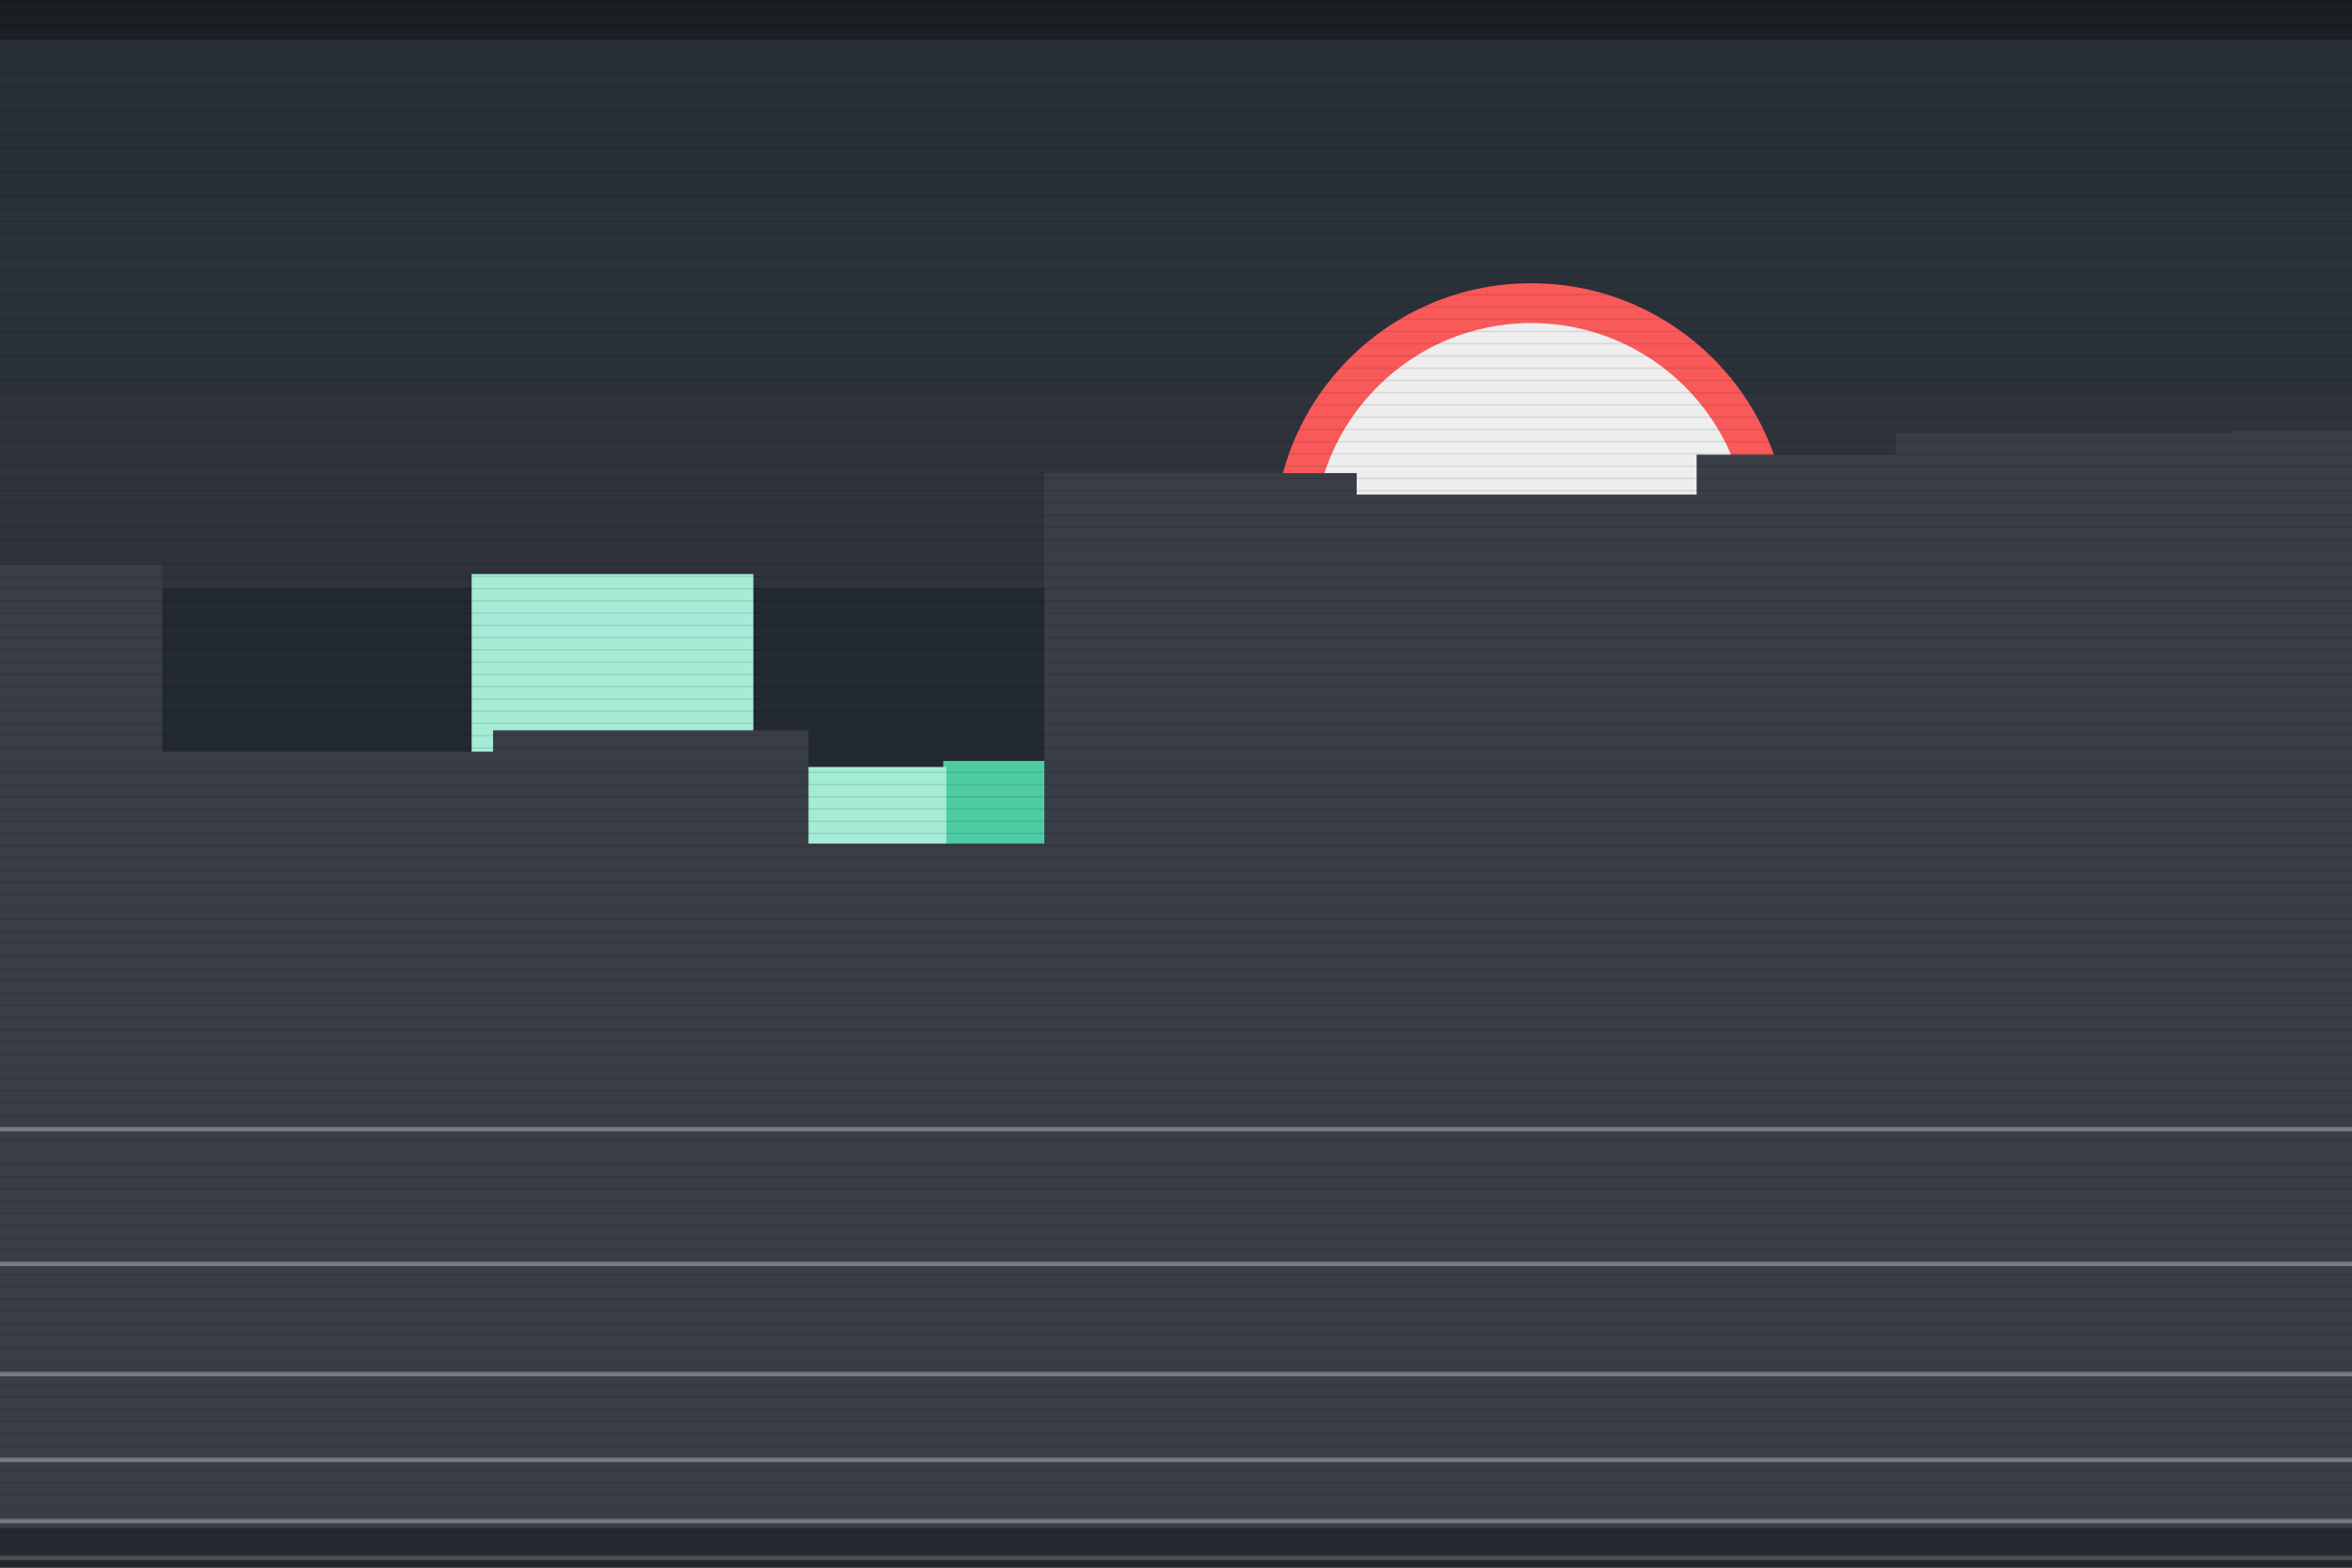
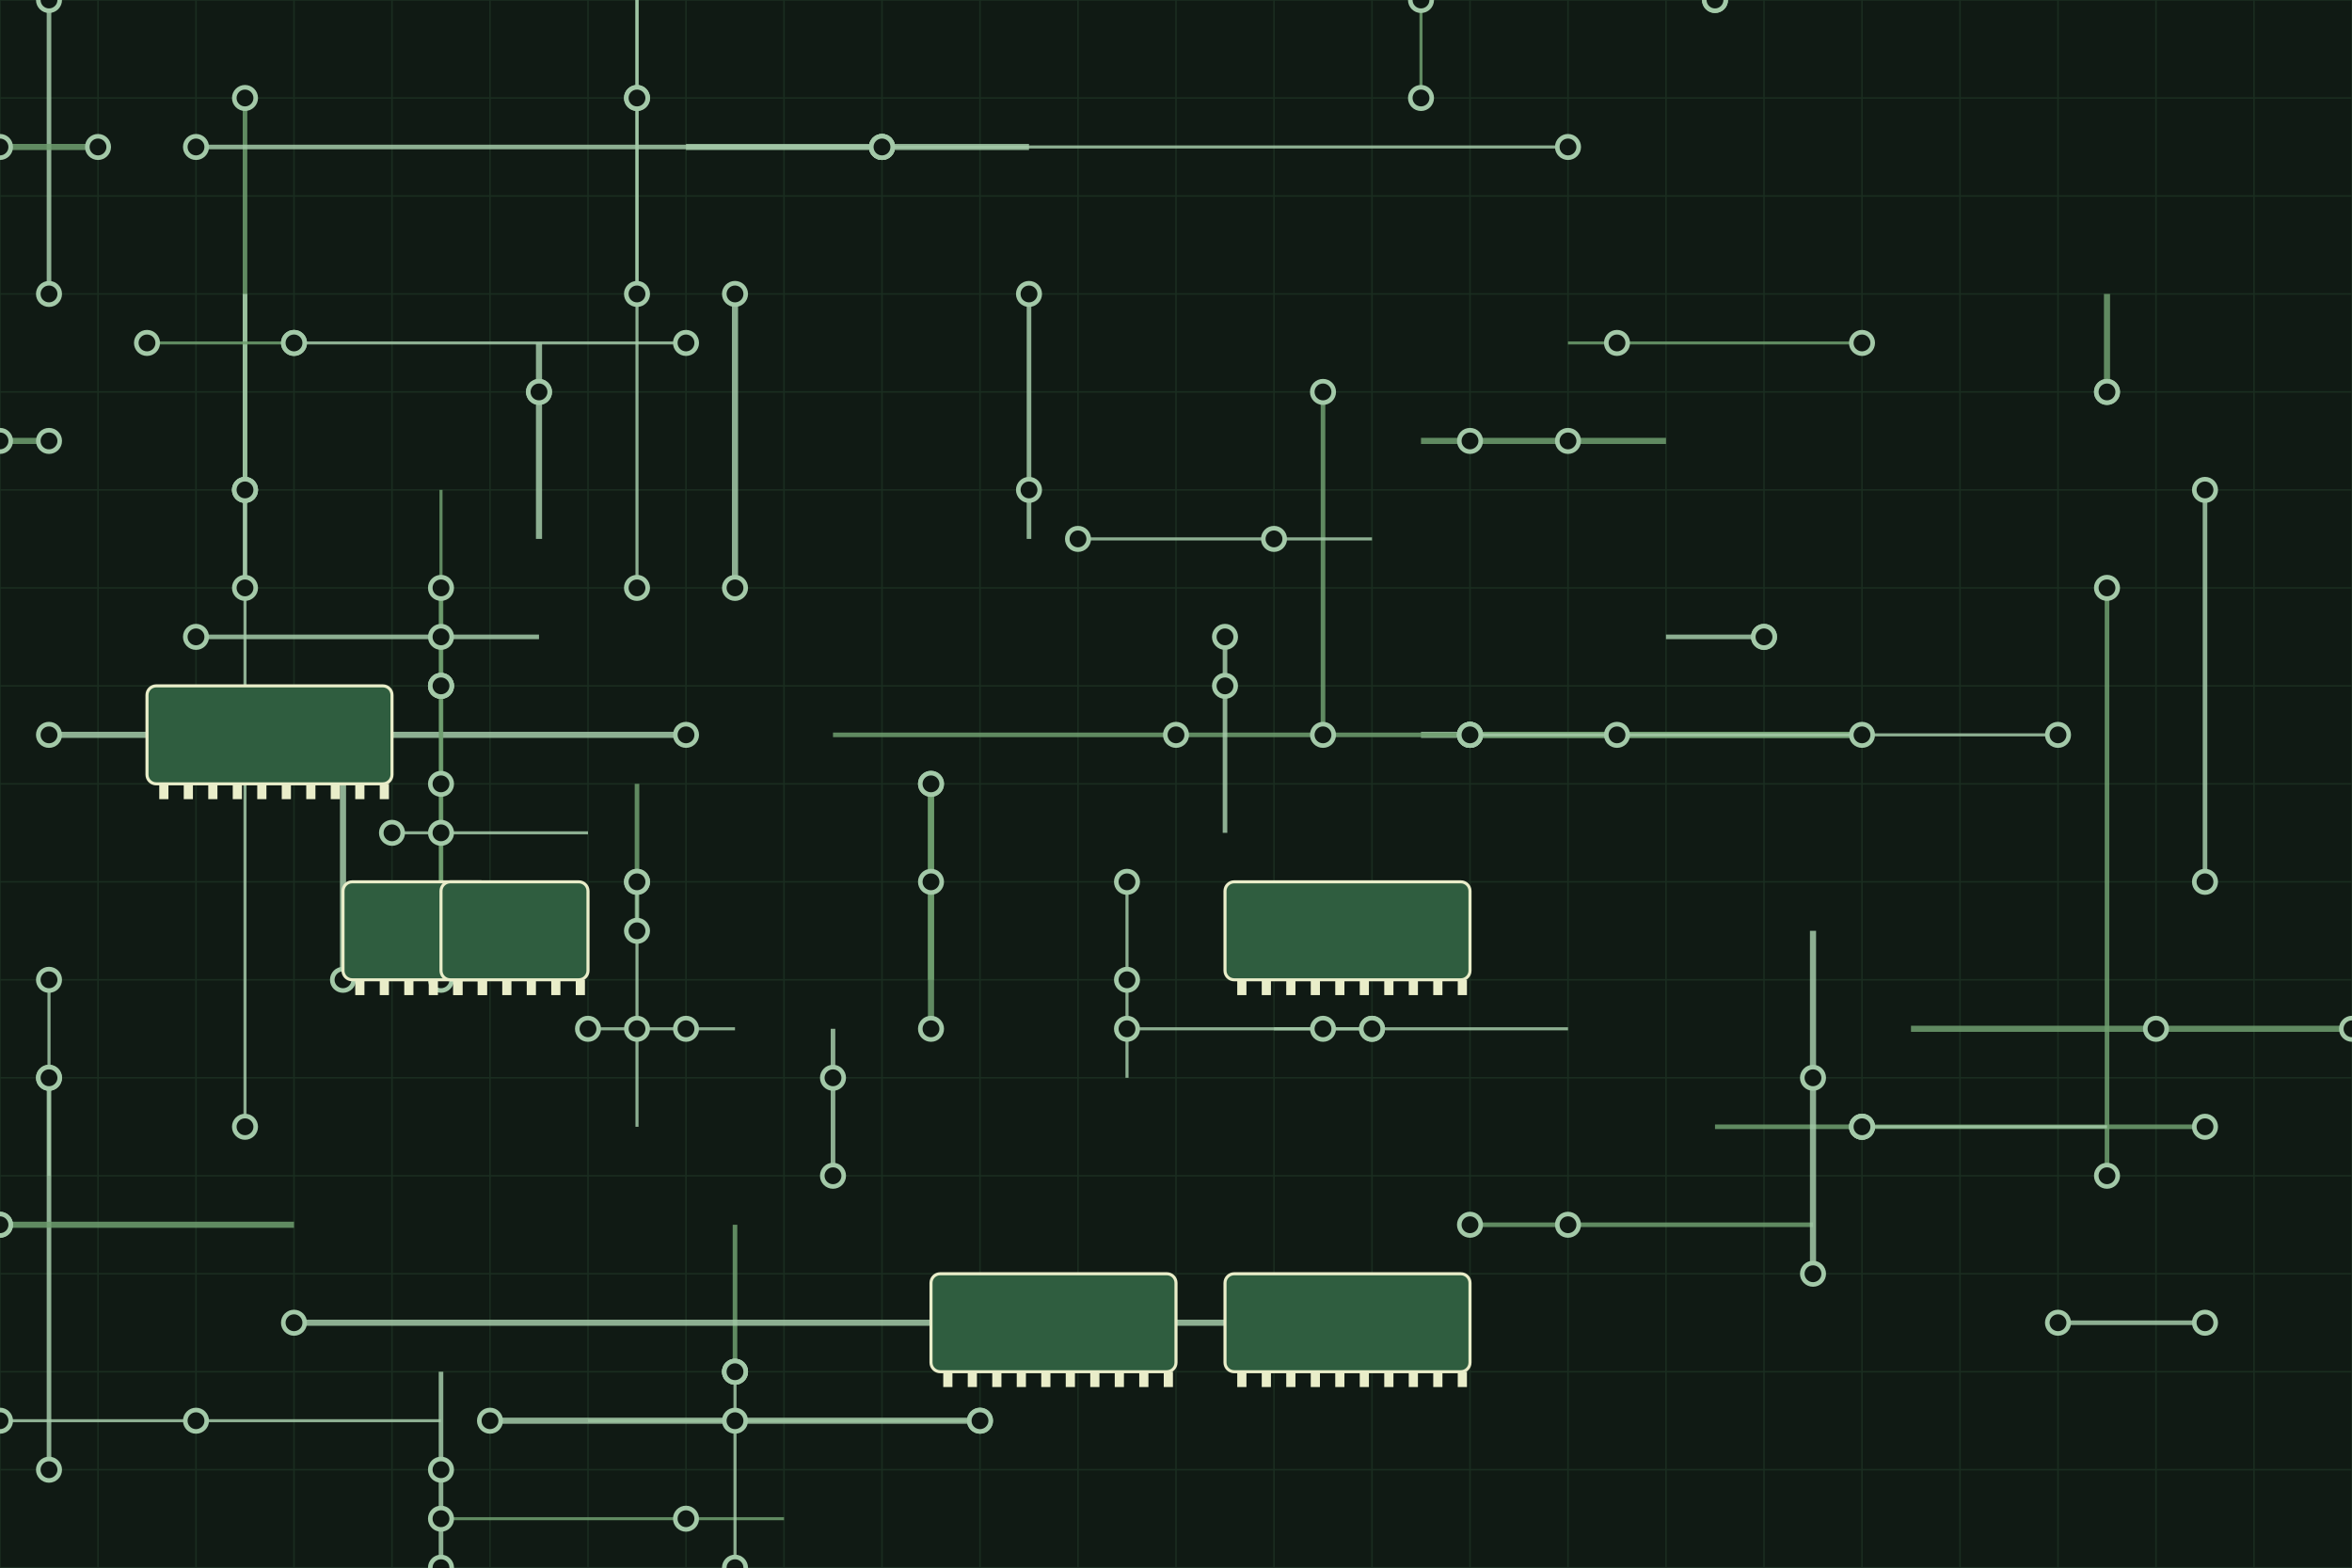
- <svg xmlns="http://www.w3.org/2000/svg" viewBox="0 0 1536 1024" width="1536" height="1024">
-   <rect width="1536" height="1024" fill="#232931" />
-   <rect y="0" width="1536" height="128" fill="#393e46" opacity="0.25" />
-   <rect y="128" width="1536" height="128" fill="#393e46" opacity="0.37" />
-   <rect y="256" width="1536" height="128" fill="#393e46" opacity="0.49" />
-   <circle cx="1000" cy="353" r="168" fill="#f95959" />
-   <circle cx="1000" cy="353" r="142" fill="#eeeeee" />
-   <rect x="833" y="365" width="334" height="10" fill="#232931" />
-   <rect x="838" y="391" width="324" height="10" fill="#232931" />
-   <rect x="847" y="417" width="306" height="10" fill="#232931" />
-   <polygon points="-40,1024 -40,529 154,529 154,719 374,719 374,629 474,629 474,687 616,687 616,497 736,497 736,591 974,591 974,749 1190,749 1190,627 1426,627 1426,625 1642,625 1616,1024" fill="#4ecca3" />
-   <polygon points="-40,1024 -40,463 70,463 70,553 308,553 308,375 492,375 492,501 618,501 618,611 732,611 732,373 826,373 826,539 930,539 930,461 1160,461 1160,659 1296,659 1296,617 1468,617 1468,635 1690,635 1616,1024" fill="#a5ecd7" />
-   <polygon points="-40,1024 -40,369 106,369 106,491 322,491 322,477 528,477 528,551 682,551 682,309 886,309 886,323 1108,323 1108,297 1238,297 1238,283 1458,283 1458,281 1690,281 1616,1024" fill="#393e46" />
-   <rect y="1016" width="1536" height="3" fill="#eeeeee" opacity="0.35" />
-   <rect y="992" width="1536" height="3" fill="#eeeeee" opacity="0.35" />
-   <rect y="952" width="1536" height="3" fill="#eeeeee" opacity="0.35" />
-   <rect y="896" width="1536" height="3" fill="#eeeeee" opacity="0.35" />
-   <rect y="824" width="1536" height="3" fill="#eeeeee" opacity="0.35" />
-   <rect y="736" width="1536" height="3" fill="#eeeeee" opacity="0.35" />
-   <rect y="0" width="1536" height="1" fill="#000" opacity="0.10" />
-   <rect y="8" width="1536" height="1" fill="#000" opacity="0.10" />
-   <rect y="16" width="1536" height="1" fill="#000" opacity="0.10" />
-   <rect y="24" width="1536" height="1" fill="#000" opacity="0.10" />
-   <rect y="32" width="1536" height="1" fill="#000" opacity="0.10" />
-   <rect y="40" width="1536" height="1" fill="#000" opacity="0.10" />
-   <rect y="48" width="1536" height="1" fill="#000" opacity="0.10" />
-   <rect y="56" width="1536" height="1" fill="#000" opacity="0.10" />
-   <rect y="64" width="1536" height="1" fill="#000" opacity="0.10" />
-   <rect y="72" width="1536" height="1" fill="#000" opacity="0.10" />
-   <rect y="80" width="1536" height="1" fill="#000" opacity="0.10" />
-   <rect y="88" width="1536" height="1" fill="#000" opacity="0.10" />
-   <rect y="96" width="1536" height="1" fill="#000" opacity="0.10" />
-   <rect y="104" width="1536" height="1" fill="#000" opacity="0.10" />
-   <rect y="112" width="1536" height="1" fill="#000" opacity="0.10" />
-   <rect y="120" width="1536" height="1" fill="#000" opacity="0.10" />
-   <rect y="128" width="1536" height="1" fill="#000" opacity="0.10" />
-   <rect y="136" width="1536" height="1" fill="#000" opacity="0.10" />
-   <rect y="144" width="1536" height="1" fill="#000" opacity="0.10" />
-   <rect y="152" width="1536" height="1" fill="#000" opacity="0.10" />
-   <rect y="160" width="1536" height="1" fill="#000" opacity="0.10" />
-   <rect y="168" width="1536" height="1" fill="#000" opacity="0.10" />
-   <rect y="176" width="1536" height="1" fill="#000" opacity="0.10" />
-   <rect y="184" width="1536" height="1" fill="#000" opacity="0.10" />
-   <rect y="192" width="1536" height="1" fill="#000" opacity="0.10" />
-   <rect y="200" width="1536" height="1" fill="#000" opacity="0.10" />
-   <rect y="208" width="1536" height="1" fill="#000" opacity="0.10" />
-   <rect y="216" width="1536" height="1" fill="#000" opacity="0.10" />
-   <rect y="224" width="1536" height="1" fill="#000" opacity="0.10" />
-   <rect y="232" width="1536" height="1" fill="#000" opacity="0.10" />
-   <rect y="240" width="1536" height="1" fill="#000" opacity="0.10" />
-   <rect y="248" width="1536" height="1" fill="#000" opacity="0.10" />
-   <rect y="256" width="1536" height="1" fill="#000" opacity="0.10" />
-   <rect y="264" width="1536" height="1" fill="#000" opacity="0.10" />
-   <rect y="272" width="1536" height="1" fill="#000" opacity="0.10" />
-   <rect y="280" width="1536" height="1" fill="#000" opacity="0.10" />
-   <rect y="288" width="1536" height="1" fill="#000" opacity="0.10" />
-   <rect y="296" width="1536" height="1" fill="#000" opacity="0.10" />
-   <rect y="304" width="1536" height="1" fill="#000" opacity="0.10" />
-   <rect y="312" width="1536" height="1" fill="#000" opacity="0.10" />
-   <rect y="320" width="1536" height="1" fill="#000" opacity="0.10" />
-   <rect y="328" width="1536" height="1" fill="#000" opacity="0.10" />
-   <rect y="336" width="1536" height="1" fill="#000" opacity="0.10" />
-   <rect y="344" width="1536" height="1" fill="#000" opacity="0.10" />
-   <rect y="352" width="1536" height="1" fill="#000" opacity="0.10" />
-   <rect y="360" width="1536" height="1" fill="#000" opacity="0.10" />
-   <rect y="368" width="1536" height="1" fill="#000" opacity="0.10" />
-   <rect y="376" width="1536" height="1" fill="#000" opacity="0.10" />
-   <rect y="384" width="1536" height="1" fill="#000" opacity="0.10" />
-   <rect y="392" width="1536" height="1" fill="#000" opacity="0.10" />
-   <rect y="400" width="1536" height="1" fill="#000" opacity="0.10" />
-   <rect y="408" width="1536" height="1" fill="#000" opacity="0.10" />
-   <rect y="416" width="1536" height="1" fill="#000" opacity="0.10" />
-   <rect y="424" width="1536" height="1" fill="#000" opacity="0.10" />
-   <rect y="432" width="1536" height="1" fill="#000" opacity="0.10" />
-   <rect y="440" width="1536" height="1" fill="#000" opacity="0.10" />
-   <rect y="448" width="1536" height="1" fill="#000" opacity="0.10" />
-   <rect y="456" width="1536" height="1" fill="#000" opacity="0.10" />
-   <rect y="464" width="1536" height="1" fill="#000" opacity="0.10" />
-   <rect y="472" width="1536" height="1" fill="#000" opacity="0.10" />
-   <rect y="480" width="1536" height="1" fill="#000" opacity="0.10" />
-   <rect y="488" width="1536" height="1" fill="#000" opacity="0.10" />
-   <rect y="496" width="1536" height="1" fill="#000" opacity="0.10" />
-   <rect y="504" width="1536" height="1" fill="#000" opacity="0.10" />
-   <rect y="512" width="1536" height="1" fill="#000" opacity="0.10" />
-   <rect y="520" width="1536" height="1" fill="#000" opacity="0.10" />
-   <rect y="528" width="1536" height="1" fill="#000" opacity="0.10" />
-   <rect y="536" width="1536" height="1" fill="#000" opacity="0.10" />
-   <rect y="544" width="1536" height="1" fill="#000" opacity="0.10" />
-   <rect y="552" width="1536" height="1" fill="#000" opacity="0.10" />
-   <rect y="560" width="1536" height="1" fill="#000" opacity="0.10" />
-   <rect y="568" width="1536" height="1" fill="#000" opacity="0.10" />
-   <rect y="576" width="1536" height="1" fill="#000" opacity="0.10" />
-   <rect y="584" width="1536" height="1" fill="#000" opacity="0.10" />
-   <rect y="592" width="1536" height="1" fill="#000" opacity="0.10" />
-   <rect y="600" width="1536" height="1" fill="#000" opacity="0.10" />
-   <rect y="608" width="1536" height="1" fill="#000" opacity="0.10" />
-   <rect y="616" width="1536" height="1" fill="#000" opacity="0.10" />
-   <rect y="624" width="1536" height="1" fill="#000" opacity="0.10" />
-   <rect y="632" width="1536" height="1" fill="#000" opacity="0.10" />
-   <rect y="640" width="1536" height="1" fill="#000" opacity="0.10" />
-   <rect y="648" width="1536" height="1" fill="#000" opacity="0.10" />
-   <rect y="656" width="1536" height="1" fill="#000" opacity="0.10" />
-   <rect y="664" width="1536" height="1" fill="#000" opacity="0.10" />
-   <rect y="672" width="1536" height="1" fill="#000" opacity="0.10" />
-   <rect y="680" width="1536" height="1" fill="#000" opacity="0.10" />
-   <rect y="688" width="1536" height="1" fill="#000" opacity="0.10" />
-   <rect y="696" width="1536" height="1" fill="#000" opacity="0.10" />
-   <rect y="704" width="1536" height="1" fill="#000" opacity="0.10" />
-   <rect y="712" width="1536" height="1" fill="#000" opacity="0.10" />
-   <rect y="720" width="1536" height="1" fill="#000" opacity="0.10" />
-   <rect y="728" width="1536" height="1" fill="#000" opacity="0.10" />
-   <rect y="736" width="1536" height="1" fill="#000" opacity="0.10" />
-   <rect y="744" width="1536" height="1" fill="#000" opacity="0.10" />
-   <rect y="752" width="1536" height="1" fill="#000" opacity="0.10" />
-   <rect y="760" width="1536" height="1" fill="#000" opacity="0.10" />
-   <rect y="768" width="1536" height="1" fill="#000" opacity="0.10" />
-   <rect y="776" width="1536" height="1" fill="#000" opacity="0.10" />
-   <rect y="784" width="1536" height="1" fill="#000" opacity="0.10" />
-   <rect y="792" width="1536" height="1" fill="#000" opacity="0.10" />
-   <rect y="800" width="1536" height="1" fill="#000" opacity="0.10" />
-   <rect y="808" width="1536" height="1" fill="#000" opacity="0.10" />
-   <rect y="816" width="1536" height="1" fill="#000" opacity="0.10" />
-   <rect y="824" width="1536" height="1" fill="#000" opacity="0.10" />
-   <rect y="832" width="1536" height="1" fill="#000" opacity="0.10" />
-   <rect y="840" width="1536" height="1" fill="#000" opacity="0.10" />
-   <rect y="848" width="1536" height="1" fill="#000" opacity="0.10" />
-   <rect y="856" width="1536" height="1" fill="#000" opacity="0.10" />
-   <rect y="864" width="1536" height="1" fill="#000" opacity="0.10" />
-   <rect y="872" width="1536" height="1" fill="#000" opacity="0.10" />
-   <rect y="880" width="1536" height="1" fill="#000" opacity="0.10" />
-   <rect y="888" width="1536" height="1" fill="#000" opacity="0.10" />
-   <rect y="896" width="1536" height="1" fill="#000" opacity="0.10" />
-   <rect y="904" width="1536" height="1" fill="#000" opacity="0.10" />
-   <rect y="912" width="1536" height="1" fill="#000" opacity="0.10" />
-   <rect y="920" width="1536" height="1" fill="#000" opacity="0.10" />
-   <rect y="928" width="1536" height="1" fill="#000" opacity="0.10" />
-   <rect y="936" width="1536" height="1" fill="#000" opacity="0.10" />
-   <rect y="944" width="1536" height="1" fill="#000" opacity="0.10" />
-   <rect y="952" width="1536" height="1" fill="#000" opacity="0.10" />
-   <rect y="960" width="1536" height="1" fill="#000" opacity="0.10" />
-   <rect y="968" width="1536" height="1" fill="#000" opacity="0.10" />
-   <rect y="976" width="1536" height="1" fill="#000" opacity="0.10" />
-   <rect y="984" width="1536" height="1" fill="#000" opacity="0.10" />
-   <rect y="992" width="1536" height="1" fill="#000" opacity="0.10" />
-   <rect y="1000" width="1536" height="1" fill="#000" opacity="0.10" />
-   <rect y="1008" width="1536" height="1" fill="#000" opacity="0.10" />
-   <rect y="1016" width="1536" height="1" fill="#000" opacity="0.10" />
-   <rect width="1536" height="26" fill="#000" opacity="0.35" />
-   <rect y="998" width="1536" height="26" fill="#000" opacity="0.35" />
+ <svg xmlns="http://www.w3.org/2000/svg" viewBox="0 0 1536 1024" width="1536" height="1024" role="img">
+   <rect width="1536" height="1024" fill="#101a14" />
+   <path d="M0 0 L0 1024 M64 0 L64 1024 M128 0 L128 1024 M192 0 L192 1024 M256 0 L256 1024 M320 0 L320 1024 M384 0 L384 1024 M448 0 L448 1024 M512 0 L512 1024 M576 0 L576 1024 M640 0 L640 1024 M704 0 L704 1024 M768 0 L768 1024 M832 0 L832 1024 M896 0 L896 1024 M960 0 L960 1024 M1024 0 L1024 1024 M1088 0 L1088 1024 M1152 0 L1152 1024 M1216 0 L1216 1024 M1280 0 L1280 1024 M1344 0 L1344 1024 M1408 0 L1408 1024 M1472 0 L1472 1024 M1536 0 L1536 1024 M0 0 L1536 0 M0 64 L1536 64 M0 128 L1536 128 M0 192 L1536 192 M0 256 L1536 256 M0 320 L1536 320 M0 384 L1536 384 M0 448 L1536 448 M0 512 L1536 512 M0 576 L1536 576 M0 640 L1536 640 M0 704 L1536 704 M0 768 L1536 768 M0 832 L1536 832 M0 896 L1536 896 M0 960 L1536 960 M0 1024 L1536 1024" stroke="#1b2f22" stroke-width="1" fill="none" stroke-opacity="0.9" />
+   <path d="M480 384 L480 384 L480 320 L480 288 L480 256 L480 192" fill="none" stroke="#a3c9a8" stroke-width="4" stroke-opacity="0.85" stroke-linecap="square" stroke-linejoin="miter" />
+   <path d="M448 480 L320 480 L384 480 L320 480 L192 480 L32 480" fill="none" stroke="#a3c9a8" stroke-width="4" stroke-opacity="0.85" stroke-linecap="square" stroke-linejoin="miter" />
+   <path d="M288 960 L288 896 L288 1024 L288 992 L288 960 L288 1024 L288 1024" fill="none" stroke="#a3c9a8" stroke-width="3" stroke-opacity="0.85" stroke-linecap="square" stroke-linejoin="miter" />
+   <path d="M960 480 L928 480 L1088 480 L1216 480 L1184 480 L1152 480 L1088 480 L1056 480" fill="none" stroke="#a3c9a8" stroke-width="4" stroke-opacity="0.85" stroke-linecap="square" stroke-linejoin="miter" />
+   <path d="M160 320 L160 256 L160 256 L160 128 L160 64" fill="none" stroke="#6f9e6f" stroke-width="3" stroke-opacity="0.85" stroke-linecap="square" stroke-linejoin="miter" />
+   <path d="M960 480 L928 480 L832 480 L768 480 L640 480 L544 480 L608 480 L768 480" fill="none" stroke="#6f9e6f" stroke-width="3" stroke-opacity="0.85" stroke-linecap="square" stroke-linejoin="miter" />
+   <path d="M160 320 L160 192 L160 288 L160 384" fill="none" stroke="#a3c9a8" stroke-width="3" stroke-opacity="0.85" stroke-linecap="square" stroke-linejoin="miter" />
+   <path d="M0 288 L0 288 L0 288 L32 288 L32 288 L32 288" fill="none" stroke="#6f9e6f" stroke-width="4" stroke-opacity="0.85" stroke-linecap="square" stroke-linejoin="miter" />
+   <path d="M1120 0 L1120 0 L1120 0 L1120 0" fill="none" stroke="#6f9e6f" stroke-width="4" stroke-opacity="0.85" stroke-linecap="square" stroke-linejoin="miter" />
+   <path d="M1216 736 L1120 736 L1184 736 L1312 736 L1440 736" fill="none" stroke="#6f9e6f" stroke-width="3" stroke-opacity="0.85" stroke-linecap="square" stroke-linejoin="miter" />
+   <path d="M864 256 L864 320 L864 416 L864 448 L864 480" fill="none" stroke="#6f9e6f" stroke-width="3" stroke-opacity="0.85" stroke-linecap="square" stroke-linejoin="miter" />
+   <path d="M1408 672 L1312 672 L1376 672 L1344 672 L1280 672 L1248 672 L1408 672 L1536 672" fill="none" stroke="#6f9e6f" stroke-width="4" stroke-opacity="0.85" stroke-linecap="square" stroke-linejoin="miter" />
+   <path d="M1376 256 L1376 192 L1376 224 L1376 256" fill="none" stroke="#6f9e6f" stroke-width="4" stroke-opacity="0.85" stroke-linecap="square" stroke-linejoin="miter" />
+   <path d="M448 992 L512 992 L416 992 L288 992" fill="none" stroke="#6f9e6f" stroke-width="2" stroke-opacity="0.85" stroke-linecap="square" stroke-linejoin="miter" />
+   <path d="M928 64 L928 0 L928 0 L928 0 L928 0 L928 0 L928 0" fill="none" stroke="#6f9e6f" stroke-width="2" stroke-opacity="0.85" stroke-linecap="square" stroke-linejoin="miter" />
+   <path d="M576 96 L608 96 L480 96 L448 96 L576 96 L672 96 L576 96 L576 96" fill="none" stroke="#a3c9a8" stroke-width="4" stroke-opacity="0.85" stroke-linecap="square" stroke-linejoin="miter" />
+   <path d="M288 448 L288 416 L288 448 L288 384 L288 448 L288 576 L288 480 L288 384" fill="none" stroke="#6f9e6f" stroke-width="3" stroke-opacity="0.85" stroke-linecap="square" stroke-linejoin="miter" />
+   <path d="M384 672 L416 672 L480 672 L448 672" fill="none" stroke="#a3c9a8" stroke-width="2" stroke-opacity="0.85" stroke-linecap="square" stroke-linejoin="miter" />
+   <path d="M608 512 L608 576 L608 544 L608 672 L608 672" fill="none" stroke="#6f9e6f" stroke-width="4" stroke-opacity="0.85" stroke-linecap="square" stroke-linejoin="miter" />
+   <path d="M640 928 L512 928 L384 928 L480 928" fill="none" stroke="#6f9e6f" stroke-width="2" stroke-opacity="0.85" stroke-linecap="square" stroke-linejoin="miter" />
+   <path d="M1376 768 L1376 640 L1376 672 L1376 640 L1376 576 L1376 576 L1376 448 L1376 384" fill="none" stroke="#6f9e6f" stroke-width="3" stroke-opacity="0.85" stroke-linecap="square" stroke-linejoin="miter" />
+   <path d="M1216 224 L1184 224 L1216 224 L1152 224 L1024 224 L1056 224" fill="none" stroke="#6f9e6f" stroke-width="2" stroke-opacity="0.85" stroke-linecap="square" stroke-linejoin="miter" />
+   <path d="M32 704 L32 736 L32 736 L32 640 L32 672 L32 768 L32 768 L32 640" fill="none" stroke="#a3c9a8" stroke-width="2" stroke-opacity="0.85" stroke-linecap="square" stroke-linejoin="miter" />
+   <path d="M128 928 L160 928 L288 928 L224 928 L128 928 L64 928 L0 928" fill="none" stroke="#a3c9a8" stroke-width="2" stroke-opacity="0.85" stroke-linecap="square" stroke-linejoin="miter" />
+   <path d="M416 64 L416 0 L416 128 L416 224 L416 320 L416 384" fill="none" stroke="#a3c9a8" stroke-width="2" stroke-opacity="0.85" stroke-linecap="square" stroke-linejoin="miter" />
+   <path d="M640 928 L608 928 L480 928 L480 928 L320 928 L320 928 L416 928 L320 928" fill="none" stroke="#a3c9a8" stroke-width="4" stroke-opacity="0.85" stroke-linecap="square" stroke-linejoin="miter" />
+   <path d="M608 512 L608 640 L608 608 L608 576" fill="none" stroke="#6f9e6f" stroke-width="4" stroke-opacity="0.85" stroke-linecap="square" stroke-linejoin="miter" />
+   <path d="M192 224 L192 224 L96 224 L96 224" fill="none" stroke="#6f9e6f" stroke-width="2" stroke-opacity="0.85" stroke-linecap="square" stroke-linejoin="miter" />
+   <path d="M160 320 L160 448 L160 480 L160 608 L160 736" fill="none" stroke="#a3c9a8" stroke-width="2" stroke-opacity="0.85" stroke-linecap="square" stroke-linejoin="miter" />
+   <path d="M960 480 L1056 480 L1056 480 L1216 480" fill="none" stroke="#6f9e6f" stroke-width="4" stroke-opacity="0.85" stroke-linecap="square" stroke-linejoin="miter" />
+   <path d="M1440 576 L1440 448 L1440 512 L1440 576 L1440 544 L1440 416 L1440 384 L1440 320" fill="none" stroke="#a3c9a8" stroke-width="3" stroke-opacity="0.85" stroke-linecap="square" stroke-linejoin="miter" />
+   <path d="M1024 288 L960 288 L1088 288 L928 288 L960 288" fill="none" stroke="#6f9e6f" stroke-width="4" stroke-opacity="0.85" stroke-linecap="square" stroke-linejoin="miter" />
+   <path d="M416 576 L416 608 L416 544 L416 512 L416 608" fill="none" stroke="#6f9e6f" stroke-width="3" stroke-opacity="0.85" stroke-linecap="square" stroke-linejoin="miter" />
+   <path d="M1216 736 L1376 736 L1344 736 L1312 736 L1248 736 L1216 736" fill="none" stroke="#a3c9a8" stroke-width="2" stroke-opacity="0.85" stroke-linecap="square" stroke-linejoin="miter" />
+   <path d="M32 192 L32 160 L32 64 L32 0 L32 0 L32 0 L32 0 L32 0" fill="none" stroke="#a3c9a8" stroke-width="3" stroke-opacity="0.85" stroke-linecap="square" stroke-linejoin="miter" />
+   <path d="M128 416 L192 416 L352 416 L320 416 L288 416 L288 416" fill="none" stroke="#a3c9a8" stroke-width="3" stroke-opacity="0.85" stroke-linecap="square" stroke-linejoin="miter" />
+   <path d="M224 640 L224 544 L224 544 L224 480" fill="none" stroke="#a3c9a8" stroke-width="4" stroke-opacity="0.85" stroke-linecap="square" stroke-linejoin="miter" />
+   <path d="M1344 864 L1440 864 L1440 864 L1440 864" fill="none" stroke="#a3c9a8" stroke-width="3" stroke-opacity="0.85" stroke-linecap="square" stroke-linejoin="miter" />
+   <path d="M288 448 L288 544 L288 512 L288 608 L288 640" fill="none" stroke="#6f9e6f" stroke-width="2" stroke-opacity="0.85" stroke-linecap="square" stroke-linejoin="miter" />
+   <path d="M576 96 L576 96 L704 96 L800 96 L928 96 L1024 96" fill="none" stroke="#a3c9a8" stroke-width="2" stroke-opacity="0.85" stroke-linecap="square" stroke-linejoin="miter" />
+   <path d="M416 64 L416 0 L416 0 L416 32 L416 0 L416 0 L416 96 L416 192" fill="none" stroke="#a3c9a8" stroke-width="2" stroke-opacity="0.85" stroke-linecap="square" stroke-linejoin="miter" />
+   <path d="M1024 800 L1184 800 L1088 800 L1152 800 L992 800 L992 800 L1024 800 L960 800" fill="none" stroke="#6f9e6f" stroke-width="3" stroke-opacity="0.85" stroke-linecap="square" stroke-linejoin="miter" />
+   <path d="M480 896 L480 800 L480 832 L480 896" fill="none" stroke="#6f9e6f" stroke-width="3" stroke-opacity="0.85" stroke-linecap="square" stroke-linejoin="miter" />
+   <path d="M576 96 L480 96 L320 96 L384 96 L256 96 L128 96 L128 96 L128 96" fill="none" stroke="#a3c9a8" stroke-width="3" stroke-opacity="0.85" stroke-linecap="square" stroke-linejoin="miter" />
+   <path d="M288 448 L288 320 L288 416 L288 480 L288 608 L288 544 L288 448 L288 512" fill="none" stroke="#6f9e6f" stroke-width="2" stroke-opacity="0.85" stroke-linecap="square" stroke-linejoin="miter" />
+   <path d="M896 672 L1024 672 L992 672 L992 672 L928 672 L832 672 L960 672 L864 672" fill="none" stroke="#a3c9a8" stroke-width="2" stroke-opacity="0.85" stroke-linecap="square" stroke-linejoin="miter" />
+   <path d="M352 256 L352 352 L352 320 L352 224 L352 256" fill="none" stroke="#a3c9a8" stroke-width="4" stroke-opacity="0.85" stroke-linecap="square" stroke-linejoin="miter" />
+   <path d="M896 672 L800 672 L896 672 L800 672 L736 672" fill="none" stroke="#a3c9a8" stroke-width="2" stroke-opacity="0.85" stroke-linecap="square" stroke-linejoin="miter" />
+   <path d="M800 448 L800 544 L800 544 L800 416 L800 416" fill="none" stroke="#a3c9a8" stroke-width="3" stroke-opacity="0.85" stroke-linecap="square" stroke-linejoin="miter" />
+   <path d="M64 96 L0 96 L0 96 L0 96" fill="none" stroke="#6f9e6f" stroke-width="4" stroke-opacity="0.85" stroke-linecap="square" stroke-linejoin="miter" />
+   <path d="M32 704 L32 736 L32 800 L32 864 L32 800 L32 832 L32 960" fill="none" stroke="#a3c9a8" stroke-width="3" stroke-opacity="0.85" stroke-linecap="square" stroke-linejoin="miter" />
+   <path d="M192 224 L256 224 L352 224 L320 224 L288 224 L448 224" fill="none" stroke="#a3c9a8" stroke-width="2" stroke-opacity="0.85" stroke-linecap="square" stroke-linejoin="miter" />
+   <path d="M544 704 L544 736 L544 736 L544 672 L544 768" fill="none" stroke="#a3c9a8" stroke-width="3" stroke-opacity="0.85" stroke-linecap="square" stroke-linejoin="miter" />
+   <path d="M832 352 L896 352 L768 352 L704 352 L704 352 L704 352" fill="none" stroke="#a3c9a8" stroke-width="2" stroke-opacity="0.85" stroke-linecap="square" stroke-linejoin="miter" />
+   <path d="M672 320 L672 352 L672 224 L672 224 L672 192" fill="none" stroke="#a3c9a8" stroke-width="3" stroke-opacity="0.85" stroke-linecap="square" stroke-linejoin="miter" />
+   <path d="M960 480 L1088 480 L1216 480 L1344 480" fill="none" stroke="#a3c9a8" stroke-width="2" stroke-opacity="0.85" stroke-linecap="square" stroke-linejoin="miter" />
+   <path d="M416 576 L416 672 L416 704 L416 736 L416 672 L416 672" fill="none" stroke="#a3c9a8" stroke-width="2" stroke-opacity="0.85" stroke-linecap="square" stroke-linejoin="miter" />
+   <path d="M1152 416 L1088 416 L1120 416 L1152 416 L1120 416 L1152 416" fill="none" stroke="#a3c9a8" stroke-width="3" stroke-opacity="0.85" stroke-linecap="square" stroke-linejoin="miter" />
+   <path d="M736 640 L736 704 L736 704 L736 576" fill="none" stroke="#a3c9a8" stroke-width="2" stroke-opacity="0.85" stroke-linecap="square" stroke-linejoin="miter" />
+   <path d="M832 864 L672 864 L576 864 L448 864 L320 864 L192 864" fill="none" stroke="#a3c9a8" stroke-width="4" stroke-opacity="0.85" stroke-linecap="square" stroke-linejoin="miter" />
+   <path d="M1184 832 L1184 704 L1184 704 L1184 608 L1184 640 L1184 672 L1184 800 L1184 704" fill="none" stroke="#a3c9a8" stroke-width="4" stroke-opacity="0.85" stroke-linecap="square" stroke-linejoin="miter" />
+   <path d="M256 544 L352 544 L384 544 L288 544" fill="none" stroke="#a3c9a8" stroke-width="2" stroke-opacity="0.85" stroke-linecap="square" stroke-linejoin="miter" />
+   <path d="M480 896 L480 960 L480 960 L480 1024 L480 1024" fill="none" stroke="#a3c9a8" stroke-width="2" stroke-opacity="0.85" stroke-linecap="square" stroke-linejoin="miter" />
+   <path d="M0 800 L0 800 L128 800 L192 800 L96 800 L64 800 L0 800" fill="none" stroke="#6f9e6f" stroke-width="4" stroke-opacity="0.85" stroke-linecap="square" stroke-linejoin="miter" />
+   <circle cx="480" cy="384" r="7" fill="#101a14" stroke="#a3c9a8" stroke-width="3" />
+   <circle cx="480" cy="192" r="7" fill="#101a14" stroke="#a3c9a8" stroke-width="3" />
+   <circle cx="448" cy="480" r="7" fill="#101a14" stroke="#a3c9a8" stroke-width="3" />
+   <circle cx="32" cy="480" r="7" fill="#101a14" stroke="#a3c9a8" stroke-width="3" />
+   <circle cx="288" cy="960" r="7" fill="#101a14" stroke="#a3c9a8" stroke-width="3" />
+   <circle cx="288" cy="1024" r="7" fill="#101a14" stroke="#a3c9a8" stroke-width="3" />
+   <circle cx="960" cy="480" r="7" fill="#101a14" stroke="#a3c9a8" stroke-width="3" />
+   <circle cx="1056" cy="480" r="7" fill="#101a14" stroke="#a3c9a8" stroke-width="3" />
+   <circle cx="160" cy="320" r="7" fill="#101a14" stroke="#a3c9a8" stroke-width="3" />
+   <circle cx="160" cy="64" r="7" fill="#101a14" stroke="#a3c9a8" stroke-width="3" />
+   <circle cx="960" cy="480" r="7" fill="#101a14" stroke="#a3c9a8" stroke-width="3" />
+   <circle cx="768" cy="480" r="7" fill="#101a14" stroke="#a3c9a8" stroke-width="3" />
+   <circle cx="160" cy="320" r="7" fill="#101a14" stroke="#a3c9a8" stroke-width="3" />
+   <circle cx="160" cy="384" r="7" fill="#101a14" stroke="#a3c9a8" stroke-width="3" />
+   <circle cx="0" cy="288" r="7" fill="#101a14" stroke="#a3c9a8" stroke-width="3" />
+   <circle cx="32" cy="288" r="7" fill="#101a14" stroke="#a3c9a8" stroke-width="3" />
+   <circle cx="1120" cy="0" r="7" fill="#101a14" stroke="#a3c9a8" stroke-width="3" />
+   <circle cx="1120" cy="0" r="7" fill="#101a14" stroke="#a3c9a8" stroke-width="3" />
+   <circle cx="1216" cy="736" r="7" fill="#101a14" stroke="#a3c9a8" stroke-width="3" />
+   <circle cx="1440" cy="736" r="7" fill="#101a14" stroke="#a3c9a8" stroke-width="3" />
+   <circle cx="864" cy="256" r="7" fill="#101a14" stroke="#a3c9a8" stroke-width="3" />
+   <circle cx="864" cy="480" r="7" fill="#101a14" stroke="#a3c9a8" stroke-width="3" />
+   <circle cx="1408" cy="672" r="7" fill="#101a14" stroke="#a3c9a8" stroke-width="3" />
+   <circle cx="1536" cy="672" r="7" fill="#101a14" stroke="#a3c9a8" stroke-width="3" />
+   <circle cx="1376" cy="256" r="7" fill="#101a14" stroke="#a3c9a8" stroke-width="3" />
+   <circle cx="1376" cy="256" r="7" fill="#101a14" stroke="#a3c9a8" stroke-width="3" />
+   <circle cx="448" cy="992" r="7" fill="#101a14" stroke="#a3c9a8" stroke-width="3" />
+   <circle cx="288" cy="992" r="7" fill="#101a14" stroke="#a3c9a8" stroke-width="3" />
+   <circle cx="928" cy="64" r="7" fill="#101a14" stroke="#a3c9a8" stroke-width="3" />
+   <circle cx="928" cy="0" r="7" fill="#101a14" stroke="#a3c9a8" stroke-width="3" />
+   <circle cx="576" cy="96" r="7" fill="#101a14" stroke="#a3c9a8" stroke-width="3" />
+   <circle cx="576" cy="96" r="7" fill="#101a14" stroke="#a3c9a8" stroke-width="3" />
+   <circle cx="288" cy="448" r="7" fill="#101a14" stroke="#a3c9a8" stroke-width="3" />
+   <circle cx="288" cy="384" r="7" fill="#101a14" stroke="#a3c9a8" stroke-width="3" />
+   <circle cx="384" cy="672" r="7" fill="#101a14" stroke="#a3c9a8" stroke-width="3" />
+   <circle cx="448" cy="672" r="7" fill="#101a14" stroke="#a3c9a8" stroke-width="3" />
+   <circle cx="608" cy="512" r="7" fill="#101a14" stroke="#a3c9a8" stroke-width="3" />
+   <circle cx="608" cy="672" r="7" fill="#101a14" stroke="#a3c9a8" stroke-width="3" />
+   <circle cx="640" cy="928" r="7" fill="#101a14" stroke="#a3c9a8" stroke-width="3" />
+   <circle cx="480" cy="928" r="7" fill="#101a14" stroke="#a3c9a8" stroke-width="3" />
+   <circle cx="1376" cy="768" r="7" fill="#101a14" stroke="#a3c9a8" stroke-width="3" />
+   <circle cx="1376" cy="384" r="7" fill="#101a14" stroke="#a3c9a8" stroke-width="3" />
+   <circle cx="1216" cy="224" r="7" fill="#101a14" stroke="#a3c9a8" stroke-width="3" />
+   <circle cx="1056" cy="224" r="7" fill="#101a14" stroke="#a3c9a8" stroke-width="3" />
+   <circle cx="32" cy="704" r="7" fill="#101a14" stroke="#a3c9a8" stroke-width="3" />
+   <circle cx="32" cy="640" r="7" fill="#101a14" stroke="#a3c9a8" stroke-width="3" />
+   <circle cx="128" cy="928" r="7" fill="#101a14" stroke="#a3c9a8" stroke-width="3" />
+   <circle cx="0" cy="928" r="7" fill="#101a14" stroke="#a3c9a8" stroke-width="3" />
+   <circle cx="416" cy="64" r="7" fill="#101a14" stroke="#a3c9a8" stroke-width="3" />
+   <circle cx="416" cy="384" r="7" fill="#101a14" stroke="#a3c9a8" stroke-width="3" />
+   <circle cx="640" cy="928" r="7" fill="#101a14" stroke="#a3c9a8" stroke-width="3" />
+   <circle cx="320" cy="928" r="7" fill="#101a14" stroke="#a3c9a8" stroke-width="3" />
+   <circle cx="608" cy="512" r="7" fill="#101a14" stroke="#a3c9a8" stroke-width="3" />
+   <circle cx="608" cy="576" r="7" fill="#101a14" stroke="#a3c9a8" stroke-width="3" />
+   <circle cx="192" cy="224" r="7" fill="#101a14" stroke="#a3c9a8" stroke-width="3" />
+   <circle cx="96" cy="224" r="7" fill="#101a14" stroke="#a3c9a8" stroke-width="3" />
+   <circle cx="160" cy="320" r="7" fill="#101a14" stroke="#a3c9a8" stroke-width="3" />
+   <circle cx="160" cy="736" r="7" fill="#101a14" stroke="#a3c9a8" stroke-width="3" />
+   <circle cx="960" cy="480" r="7" fill="#101a14" stroke="#a3c9a8" stroke-width="3" />
+   <circle cx="1216" cy="480" r="7" fill="#101a14" stroke="#a3c9a8" stroke-width="3" />
+   <circle cx="1440" cy="576" r="7" fill="#101a14" stroke="#a3c9a8" stroke-width="3" />
+   <circle cx="1440" cy="320" r="7" fill="#101a14" stroke="#a3c9a8" stroke-width="3" />
+   <circle cx="1024" cy="288" r="7" fill="#101a14" stroke="#a3c9a8" stroke-width="3" />
+   <circle cx="960" cy="288" r="7" fill="#101a14" stroke="#a3c9a8" stroke-width="3" />
+   <circle cx="416" cy="576" r="7" fill="#101a14" stroke="#a3c9a8" stroke-width="3" />
+   <circle cx="416" cy="608" r="7" fill="#101a14" stroke="#a3c9a8" stroke-width="3" />
+   <circle cx="1216" cy="736" r="7" fill="#101a14" stroke="#a3c9a8" stroke-width="3" />
+   <circle cx="1216" cy="736" r="7" fill="#101a14" stroke="#a3c9a8" stroke-width="3" />
+   <circle cx="32" cy="192" r="7" fill="#101a14" stroke="#a3c9a8" stroke-width="3" />
+   <circle cx="32" cy="0" r="7" fill="#101a14" stroke="#a3c9a8" stroke-width="3" />
+   <circle cx="128" cy="416" r="7" fill="#101a14" stroke="#a3c9a8" stroke-width="3" />
+   <circle cx="288" cy="416" r="7" fill="#101a14" stroke="#a3c9a8" stroke-width="3" />
+   <circle cx="224" cy="640" r="7" fill="#101a14" stroke="#a3c9a8" stroke-width="3" />
+   <circle cx="224" cy="480" r="7" fill="#101a14" stroke="#a3c9a8" stroke-width="3" />
+   <circle cx="1344" cy="864" r="7" fill="#101a14" stroke="#a3c9a8" stroke-width="3" />
+   <circle cx="1440" cy="864" r="7" fill="#101a14" stroke="#a3c9a8" stroke-width="3" />
+   <circle cx="288" cy="448" r="7" fill="#101a14" stroke="#a3c9a8" stroke-width="3" />
+   <circle cx="288" cy="640" r="7" fill="#101a14" stroke="#a3c9a8" stroke-width="3" />
+   <circle cx="576" cy="96" r="7" fill="#101a14" stroke="#a3c9a8" stroke-width="3" />
+   <circle cx="1024" cy="96" r="7" fill="#101a14" stroke="#a3c9a8" stroke-width="3" />
+   <circle cx="416" cy="64" r="7" fill="#101a14" stroke="#a3c9a8" stroke-width="3" />
+   <circle cx="416" cy="192" r="7" fill="#101a14" stroke="#a3c9a8" stroke-width="3" />
+   <circle cx="1024" cy="800" r="7" fill="#101a14" stroke="#a3c9a8" stroke-width="3" />
+   <circle cx="960" cy="800" r="7" fill="#101a14" stroke="#a3c9a8" stroke-width="3" />
+   <circle cx="480" cy="896" r="7" fill="#101a14" stroke="#a3c9a8" stroke-width="3" />
+   <circle cx="480" cy="896" r="7" fill="#101a14" stroke="#a3c9a8" stroke-width="3" />
+   <circle cx="576" cy="96" r="7" fill="#101a14" stroke="#a3c9a8" stroke-width="3" />
+   <circle cx="128" cy="96" r="7" fill="#101a14" stroke="#a3c9a8" stroke-width="3" />
+   <circle cx="288" cy="448" r="7" fill="#101a14" stroke="#a3c9a8" stroke-width="3" />
+   <circle cx="288" cy="512" r="7" fill="#101a14" stroke="#a3c9a8" stroke-width="3" />
+   <circle cx="896" cy="672" r="7" fill="#101a14" stroke="#a3c9a8" stroke-width="3" />
+   <circle cx="864" cy="672" r="7" fill="#101a14" stroke="#a3c9a8" stroke-width="3" />
+   <circle cx="352" cy="256" r="7" fill="#101a14" stroke="#a3c9a8" stroke-width="3" />
+   <circle cx="352" cy="256" r="7" fill="#101a14" stroke="#a3c9a8" stroke-width="3" />
+   <circle cx="896" cy="672" r="7" fill="#101a14" stroke="#a3c9a8" stroke-width="3" />
+   <circle cx="736" cy="672" r="7" fill="#101a14" stroke="#a3c9a8" stroke-width="3" />
+   <circle cx="800" cy="448" r="7" fill="#101a14" stroke="#a3c9a8" stroke-width="3" />
+   <circle cx="800" cy="416" r="7" fill="#101a14" stroke="#a3c9a8" stroke-width="3" />
+   <circle cx="64" cy="96" r="7" fill="#101a14" stroke="#a3c9a8" stroke-width="3" />
+   <circle cx="0" cy="96" r="7" fill="#101a14" stroke="#a3c9a8" stroke-width="3" />
+   <circle cx="32" cy="704" r="7" fill="#101a14" stroke="#a3c9a8" stroke-width="3" />
+   <circle cx="32" cy="960" r="7" fill="#101a14" stroke="#a3c9a8" stroke-width="3" />
+   <circle cx="192" cy="224" r="7" fill="#101a14" stroke="#a3c9a8" stroke-width="3" />
+   <circle cx="448" cy="224" r="7" fill="#101a14" stroke="#a3c9a8" stroke-width="3" />
+   <circle cx="544" cy="704" r="7" fill="#101a14" stroke="#a3c9a8" stroke-width="3" />
+   <circle cx="544" cy="768" r="7" fill="#101a14" stroke="#a3c9a8" stroke-width="3" />
+   <circle cx="832" cy="352" r="7" fill="#101a14" stroke="#a3c9a8" stroke-width="3" />
+   <circle cx="704" cy="352" r="7" fill="#101a14" stroke="#a3c9a8" stroke-width="3" />
+   <circle cx="672" cy="320" r="7" fill="#101a14" stroke="#a3c9a8" stroke-width="3" />
+   <circle cx="672" cy="192" r="7" fill="#101a14" stroke="#a3c9a8" stroke-width="3" />
+   <circle cx="960" cy="480" r="7" fill="#101a14" stroke="#a3c9a8" stroke-width="3" />
+   <circle cx="1344" cy="480" r="7" fill="#101a14" stroke="#a3c9a8" stroke-width="3" />
+   <circle cx="416" cy="576" r="7" fill="#101a14" stroke="#a3c9a8" stroke-width="3" />
+   <circle cx="416" cy="672" r="7" fill="#101a14" stroke="#a3c9a8" stroke-width="3" />
+   <circle cx="1152" cy="416" r="7" fill="#101a14" stroke="#a3c9a8" stroke-width="3" />
+   <circle cx="1152" cy="416" r="7" fill="#101a14" stroke="#a3c9a8" stroke-width="3" />
+   <circle cx="736" cy="640" r="7" fill="#101a14" stroke="#a3c9a8" stroke-width="3" />
+   <circle cx="736" cy="576" r="7" fill="#101a14" stroke="#a3c9a8" stroke-width="3" />
+   <circle cx="832" cy="864" r="7" fill="#101a14" stroke="#a3c9a8" stroke-width="3" />
+   <circle cx="192" cy="864" r="7" fill="#101a14" stroke="#a3c9a8" stroke-width="3" />
+   <circle cx="1184" cy="832" r="7" fill="#101a14" stroke="#a3c9a8" stroke-width="3" />
+   <circle cx="1184" cy="704" r="7" fill="#101a14" stroke="#a3c9a8" stroke-width="3" />
+   <circle cx="256" cy="544" r="7" fill="#101a14" stroke="#a3c9a8" stroke-width="3" />
+   <circle cx="288" cy="544" r="7" fill="#101a14" stroke="#a3c9a8" stroke-width="3" />
+   <circle cx="480" cy="896" r="7" fill="#101a14" stroke="#a3c9a8" stroke-width="3" />
+   <circle cx="480" cy="1024" r="7" fill="#101a14" stroke="#a3c9a8" stroke-width="3" />
+   <circle cx="0" cy="800" r="7" fill="#101a14" stroke="#a3c9a8" stroke-width="3" />
+   <circle cx="0" cy="800" r="7" fill="#101a14" stroke="#a3c9a8" stroke-width="3" />
+   <rect x="96" y="448" width="160" height="64" rx="6" fill="#2f5d3f" stroke="#e9edc9" stroke-width="2" />
+   <rect x="104" y="512" width="6" height="10" fill="#e9edc9" />
+   <rect x="120" y="512" width="6" height="10" fill="#e9edc9" />
+   <rect x="136" y="512" width="6" height="10" fill="#e9edc9" />
+   <rect x="152" y="512" width="6" height="10" fill="#e9edc9" />
+   <rect x="168" y="512" width="6" height="10" fill="#e9edc9" />
+   <rect x="184" y="512" width="6" height="10" fill="#e9edc9" />
+   <rect x="200" y="512" width="6" height="10" fill="#e9edc9" />
+   <rect x="216" y="512" width="6" height="10" fill="#e9edc9" />
+   <rect x="232" y="512" width="6" height="10" fill="#e9edc9" />
+   <rect x="248" y="512" width="6" height="10" fill="#e9edc9" />
+   <rect x="224" y="576" width="96" height="64" rx="6" fill="#2f5d3f" stroke="#e9edc9" stroke-width="2" />
+   <rect x="232" y="640" width="6" height="10" fill="#e9edc9" />
+   <rect x="248" y="640" width="6" height="10" fill="#e9edc9" />
+   <rect x="264" y="640" width="6" height="10" fill="#e9edc9" />
+   <rect x="280" y="640" width="6" height="10" fill="#e9edc9" />
+   <rect x="296" y="640" width="6" height="10" fill="#e9edc9" />
+   <rect x="312" y="640" width="6" height="10" fill="#e9edc9" />
+   <rect x="800" y="832" width="160" height="64" rx="6" fill="#2f5d3f" stroke="#e9edc9" stroke-width="2" />
+   <rect x="808" y="896" width="6" height="10" fill="#e9edc9" />
+   <rect x="824" y="896" width="6" height="10" fill="#e9edc9" />
+   <rect x="840" y="896" width="6" height="10" fill="#e9edc9" />
+   <rect x="856" y="896" width="6" height="10" fill="#e9edc9" />
+   <rect x="872" y="896" width="6" height="10" fill="#e9edc9" />
+   <rect x="888" y="896" width="6" height="10" fill="#e9edc9" />
+   <rect x="904" y="896" width="6" height="10" fill="#e9edc9" />
+   <rect x="920" y="896" width="6" height="10" fill="#e9edc9" />
+   <rect x="936" y="896" width="6" height="10" fill="#e9edc9" />
+   <rect x="952" y="896" width="6" height="10" fill="#e9edc9" />
+   <rect x="288" y="576" width="96" height="64" rx="6" fill="#2f5d3f" stroke="#e9edc9" stroke-width="2" />
+   <rect x="296" y="640" width="6" height="10" fill="#e9edc9" />
+   <rect x="312" y="640" width="6" height="10" fill="#e9edc9" />
+   <rect x="328" y="640" width="6" height="10" fill="#e9edc9" />
+   <rect x="344" y="640" width="6" height="10" fill="#e9edc9" />
+   <rect x="360" y="640" width="6" height="10" fill="#e9edc9" />
+   <rect x="376" y="640" width="6" height="10" fill="#e9edc9" />
+   <rect x="800" y="576" width="160" height="64" rx="6" fill="#2f5d3f" stroke="#e9edc9" stroke-width="2" />
+   <rect x="808" y="640" width="6" height="10" fill="#e9edc9" />
+   <rect x="824" y="640" width="6" height="10" fill="#e9edc9" />
+   <rect x="840" y="640" width="6" height="10" fill="#e9edc9" />
+   <rect x="856" y="640" width="6" height="10" fill="#e9edc9" />
+   <rect x="872" y="640" width="6" height="10" fill="#e9edc9" />
+   <rect x="888" y="640" width="6" height="10" fill="#e9edc9" />
+   <rect x="904" y="640" width="6" height="10" fill="#e9edc9" />
+   <rect x="920" y="640" width="6" height="10" fill="#e9edc9" />
+   <rect x="936" y="640" width="6" height="10" fill="#e9edc9" />
+   <rect x="952" y="640" width="6" height="10" fill="#e9edc9" />
+   <rect x="608" y="832" width="160" height="64" rx="6" fill="#2f5d3f" stroke="#e9edc9" stroke-width="2" />
+   <rect x="616" y="896" width="6" height="10" fill="#e9edc9" />
+   <rect x="632" y="896" width="6" height="10" fill="#e9edc9" />
+   <rect x="648" y="896" width="6" height="10" fill="#e9edc9" />
+   <rect x="664" y="896" width="6" height="10" fill="#e9edc9" />
+   <rect x="680" y="896" width="6" height="10" fill="#e9edc9" />
+   <rect x="696" y="896" width="6" height="10" fill="#e9edc9" />
+   <rect x="712" y="896" width="6" height="10" fill="#e9edc9" />
+   <rect x="728" y="896" width="6" height="10" fill="#e9edc9" />
+   <rect x="744" y="896" width="6" height="10" fill="#e9edc9" />
+   <rect x="760" y="896" width="6" height="10" fill="#e9edc9" />
</svg>
